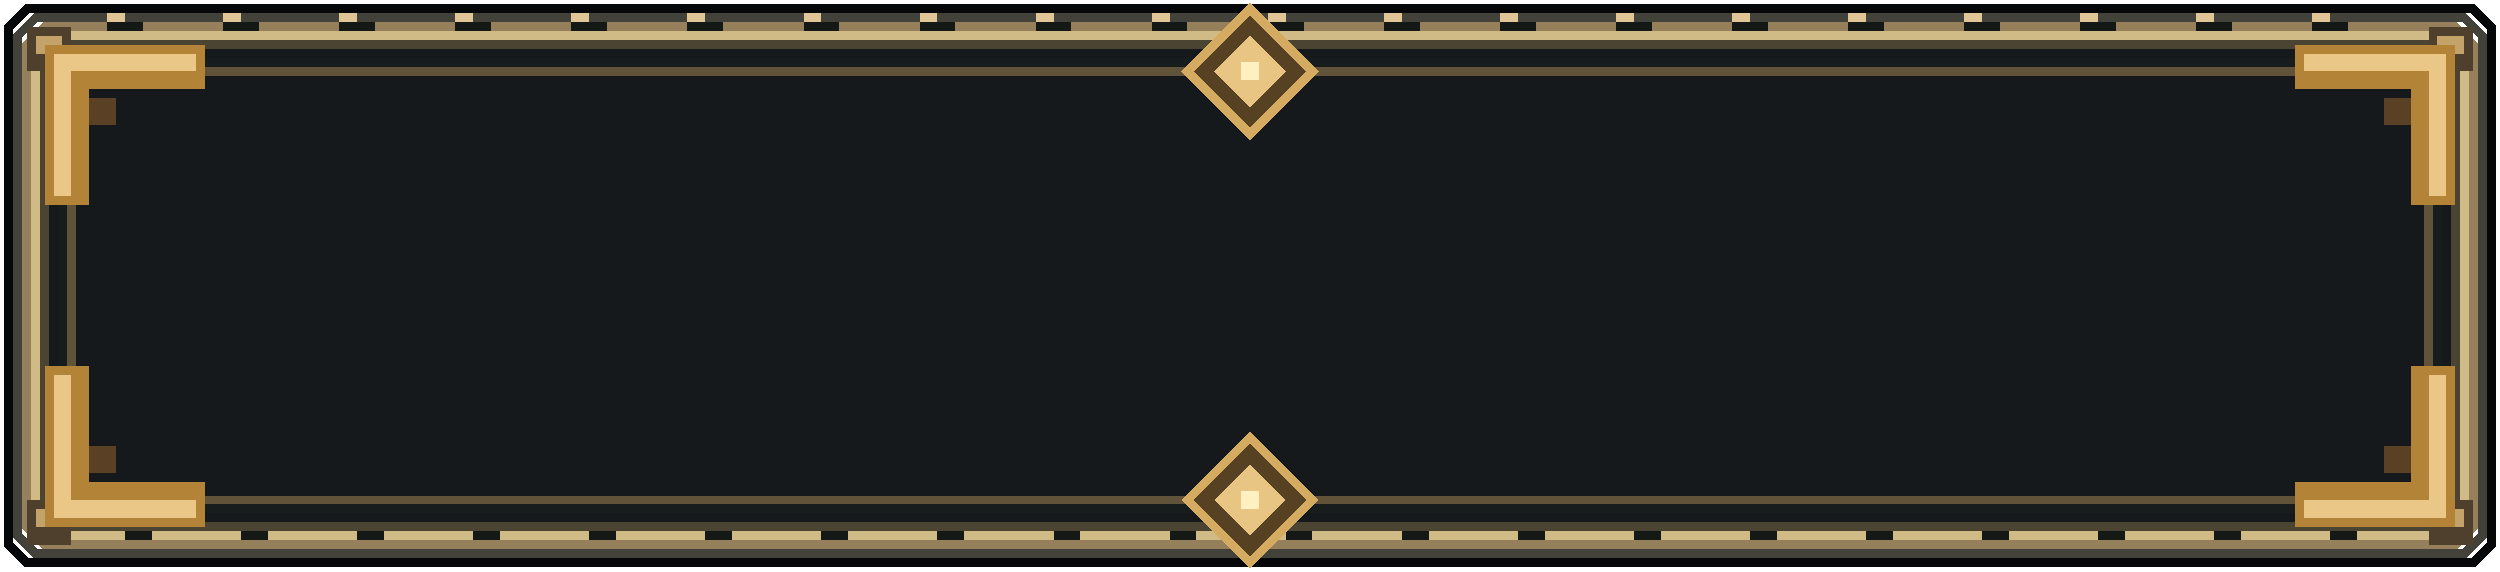
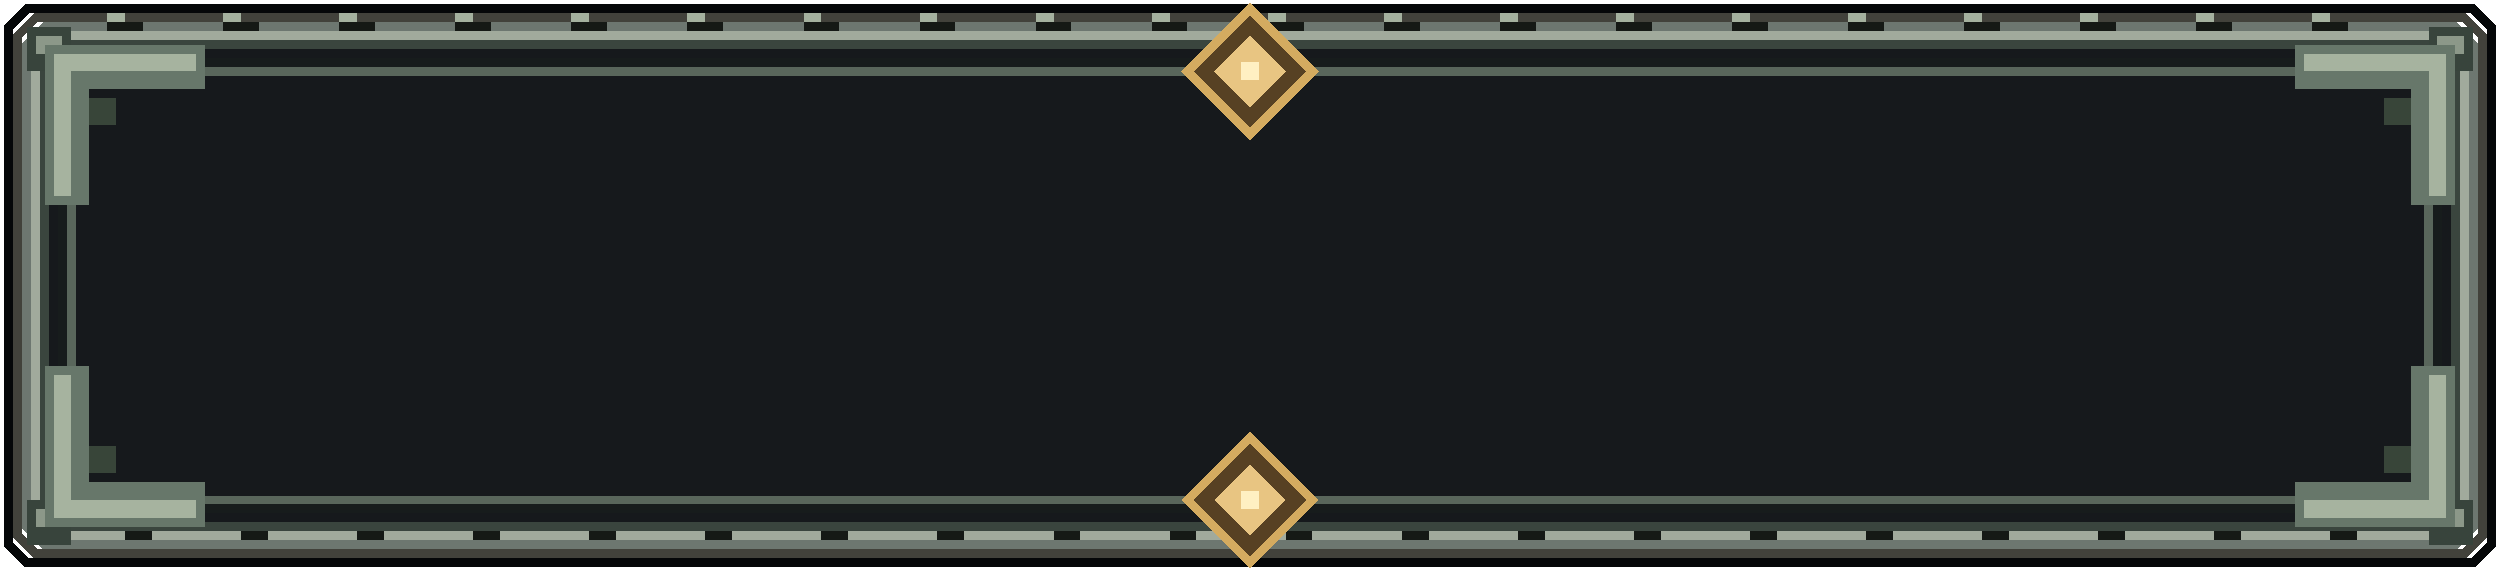
<svg xmlns="http://www.w3.org/2000/svg" width="280" height="64" viewBox="0 0 280 64" shape-rendering="crispEdges">
  <rect x="4" y="4" width="272" height="56" fill="#080b0e" fill-opacity=".94" />
  <path d="M3 1H277L279 3V61L277 63H3L1 61V3Z" fill="none" stroke="#050708" />
  <path d="M4 2H276L278 4V60L276 62H4L2 60V4Z" fill="none" stroke="#42423b" />
-   <path d="M5 3H275L277 5V59L275 61H5L3 59V5Z" fill="none" stroke="#96805b" />
-   <path d="M6 4H274L276 6V58L274 60H6L4 58V6Z" fill="none" stroke="#d0ba86" />
-   <path d="M7 5H273L275 7V57L273 59H7L5 57V7Z" fill="none" stroke="#4c4432" />
+   <path d="M5 3H275L277 5V59L275 61H5L3 59V5Z" fill="none" stroke="#6d7770" />
+   <path d="M6 4H274L276 6V58L274 60H6L4 58V6Z" fill="none" stroke="#a1aa9c" />
+   <path d="M7 5H273L275 7V57L273 59H7L5 57V7Z" fill="none" stroke="#3a453e" />
  <path d="M9 7H271L273 9V55L271 57H9L7 55V9Z" fill="none" stroke="#171c1c" />
-   <path d="M10 8H270L272 10V54L270 56H10L8 54V10Z" fill="none" stroke="#615339" />
-   <rect x="3" y="3" width="5" height="5" fill="#4e402c" />
-   <path d="M4 4h3v2h-3Z" fill="#c4a36b" />
-   <rect x="5" y="5" width="1" height="1" fill="#f1dab0" />
-   <rect x="272" y="3" width="5" height="5" fill="#4e402c" />
-   <path d="M273 4h3v2h-3Z" fill="#c4a36b" />
-   <rect x="274" y="5" width="1" height="1" fill="#f1dab0" />
-   <rect x="3" y="56" width="5" height="5" fill="#4e402c" />
-   <path d="M4 57h3v2h-3Z" fill="#c4a36b" />
-   <rect x="5" y="58" width="1" height="1" fill="#f1dab0" />
-   <rect x="272" y="56" width="5" height="5" fill="#4e402c" />
-   <path d="M273 57h3v2h-3Z" fill="#c4a36b" />
-   <rect x="274" y="58" width="1" height="1" fill="#f1dab0" />
+   <path d="M10 8H270L272 10V54L270 56H10L8 54V10Z" fill="none" stroke="#59665b" />
+   <rect x="3" y="3" width="5" height="5" fill="#38443c" />
+   <path d="M4 4h3v2h-3Z" fill="#8c9889" />
+   <rect x="5" y="5" width="1" height="1" fill="#c4ccbd" />
+   <rect x="272" y="3" width="5" height="5" fill="#38443c" />
+   <path d="M273 4h3v2h-3Z" fill="#8c9889" />
+   <rect x="274" y="5" width="1" height="1" fill="#c4ccbd" />
+   <rect x="3" y="56" width="5" height="5" fill="#38443c" />
+   <path d="M4 57h3v2h-3Z" fill="#8c9889" />
+   <rect x="5" y="58" width="1" height="1" fill="#c4ccbd" />
+   <rect x="272" y="56" width="5" height="5" fill="#38443c" />
+   <path d="M273 57h3v2h-3Z" fill="#8c9889" />
+   <rect x="274" y="58" width="1" height="1" fill="#c4ccbd" />
  <path d="M12 3h4M14 60h3" stroke="#151915" />
-   <path d="M12 2h2" stroke="#e0c597" />
+   <path d="M12 2h2" stroke="#a4b19e" />
  <path d="M25 3h4M27 60h3" stroke="#151915" />
-   <path d="M25 2h2" stroke="#e0c597" />
+   <path d="M25 2h2" stroke="#a4b19e" />
  <path d="M38 3h4M40 60h3" stroke="#151915" />
-   <path d="M38 2h2" stroke="#e0c597" />
+   <path d="M38 2h2" stroke="#a4b19e" />
  <path d="M51 3h4M53 60h3" stroke="#151915" />
-   <path d="M51 2h2" stroke="#e0c597" />
+   <path d="M51 2h2" stroke="#a4b19e" />
  <path d="M64 3h4M66 60h3" stroke="#151915" />
-   <path d="M64 2h2" stroke="#e0c597" />
+   <path d="M64 2h2" stroke="#a4b19e" />
  <path d="M77 3h4M79 60h3" stroke="#151915" />
-   <path d="M77 2h2" stroke="#e0c597" />
+   <path d="M77 2h2" stroke="#a4b19e" />
  <path d="M90 3h4M92 60h3" stroke="#151915" />
-   <path d="M90 2h2" stroke="#e0c597" />
+   <path d="M90 2h2" stroke="#a4b19e" />
  <path d="M103 3h4M105 60h3" stroke="#151915" />
-   <path d="M103 2h2" stroke="#e0c597" />
+   <path d="M103 2h2" stroke="#a4b19e" />
  <path d="M116 3h4M118 60h3" stroke="#151915" />
-   <path d="M116 2h2" stroke="#e0c597" />
+   <path d="M116 2h2" stroke="#a4b19e" />
  <path d="M129 3h4M131 60h3" stroke="#151915" />
-   <path d="M129 2h2" stroke="#e0c597" />
+   <path d="M129 2h2" stroke="#a4b19e" />
  <path d="M142 3h4M144 60h3" stroke="#151915" />
-   <path d="M142 2h2" stroke="#e0c597" />
+   <path d="M142 2h2" stroke="#a4b19e" />
  <path d="M155 3h4M157 60h3" stroke="#151915" />
-   <path d="M155 2h2" stroke="#e0c597" />
+   <path d="M155 2h2" stroke="#a4b19e" />
  <path d="M168 3h4M170 60h3" stroke="#151915" />
-   <path d="M168 2h2" stroke="#e0c597" />
+   <path d="M168 2h2" stroke="#a4b19e" />
  <path d="M181 3h4M183 60h3" stroke="#151915" />
-   <path d="M181 2h2" stroke="#e0c597" />
+   <path d="M181 2h2" stroke="#a4b19e" />
  <path d="M194 3h4M196 60h3" stroke="#151915" />
-   <path d="M194 2h2" stroke="#e0c597" />
+   <path d="M194 2h2" stroke="#a4b19e" />
  <path d="M207 3h4M209 60h3" stroke="#151915" />
-   <path d="M207 2h2" stroke="#e0c597" />
+   <path d="M207 2h2" stroke="#a4b19e" />
  <path d="M220 3h4M222 60h3" stroke="#151915" />
-   <path d="M220 2h2" stroke="#e0c597" />
+   <path d="M220 2h2" stroke="#a4b19e" />
  <path d="M233 3h4M235 60h3" stroke="#151915" />
-   <path d="M233 2h2" stroke="#e0c597" />
+   <path d="M233 2h2" stroke="#a4b19e" />
  <path d="M246 3h4M248 60h3" stroke="#151915" />
-   <path d="M246 2h2" stroke="#e0c597" />
+   <path d="M246 2h2" stroke="#a4b19e" />
  <path d="M259 3h4M261 60h3" stroke="#151915" />
-   <path d="M259 2h2" stroke="#e0c597" />
+   <path d="M259 2h2" stroke="#a4b19e" />
  <g transform="translate(5 5) scale(1 1)">
-     <path d="M0 0H18V5H5V18H0Z" fill="#b38337" />
-     <path d="M1 1H17V3H3V17H1Z" fill="#eac787" />
-     <path d="M5 6H8V9H5Z" fill="#5a4025" />
+     <path d="M0 0H18V5H5V18H0Z" fill="#67776a" />
+     <path d="M1 1H17V3H3V17H1Z" fill="#a6b39f" />
+     <path d="M5 6H8V9H5Z" fill="#384539" />
  </g>
  <g transform="translate(275 5) scale(-1 1)">
-     <path d="M0 0H18V5H5V18H0Z" fill="#b38337" />
-     <path d="M1 1H17V3H3V17H1Z" fill="#eac787" />
-     <path d="M5 6H8V9H5Z" fill="#5a4025" />
+     <path d="M0 0H18V5H5V18H0Z" fill="#67776a" />
+     <path d="M1 1H17V3H3V17H1Z" fill="#a6b39f" />
+     <path d="M5 6H8V9H5Z" fill="#384539" />
  </g>
  <g transform="translate(5 59) scale(1 -1)">
-     <path d="M0 0H18V5H5V18H0Z" fill="#b38337" />
-     <path d="M1 1H17V3H3V17H1Z" fill="#eac787" />
-     <path d="M5 6H8V9H5Z" fill="#5a4025" />
+     <path d="M0 0H18V5H5V18H0Z" fill="#67776a" />
+     <path d="M1 1H17V3H3V17H1Z" fill="#a6b39f" />
+     <path d="M5 6H8V9H5Z" fill="#384539" />
  </g>
  <g transform="translate(275 59) scale(-1 -1)">
-     <path d="M0 0H18V5H5V18H0Z" fill="#b38337" />
-     <path d="M1 1H17V3H3V17H1Z" fill="#eac787" />
-     <path d="M5 6H8V9H5Z" fill="#5a4025" />
+     <path d="M0 0H18V5H5V18H0Z" fill="#67776a" />
+     <path d="M1 1H17V3H3V17H1Z" fill="#a6b39f" />
+     <path d="M5 6H8V9H5Z" fill="#384539" />
  </g>
  <path d="M140 1l7 7l-7 7l-7-7Z" fill="#574123" stroke="#d4ab60" />
  <path d="M140 4l4 4l-4 4l-4-4Z" fill="#e8c582" />
  <rect x="139" y="7" width="2" height="2" fill="#fff0c2" />
  <path d="M140 49l7 7l-7 7l-7-7Z" fill="#574123" stroke="#d4ab60" />
  <path d="M140 52l4 4l-4 4l-4-4Z" fill="#e8c582" />
  <rect x="139" y="55" width="2" height="2" fill="#fff0c2" />
</svg>
